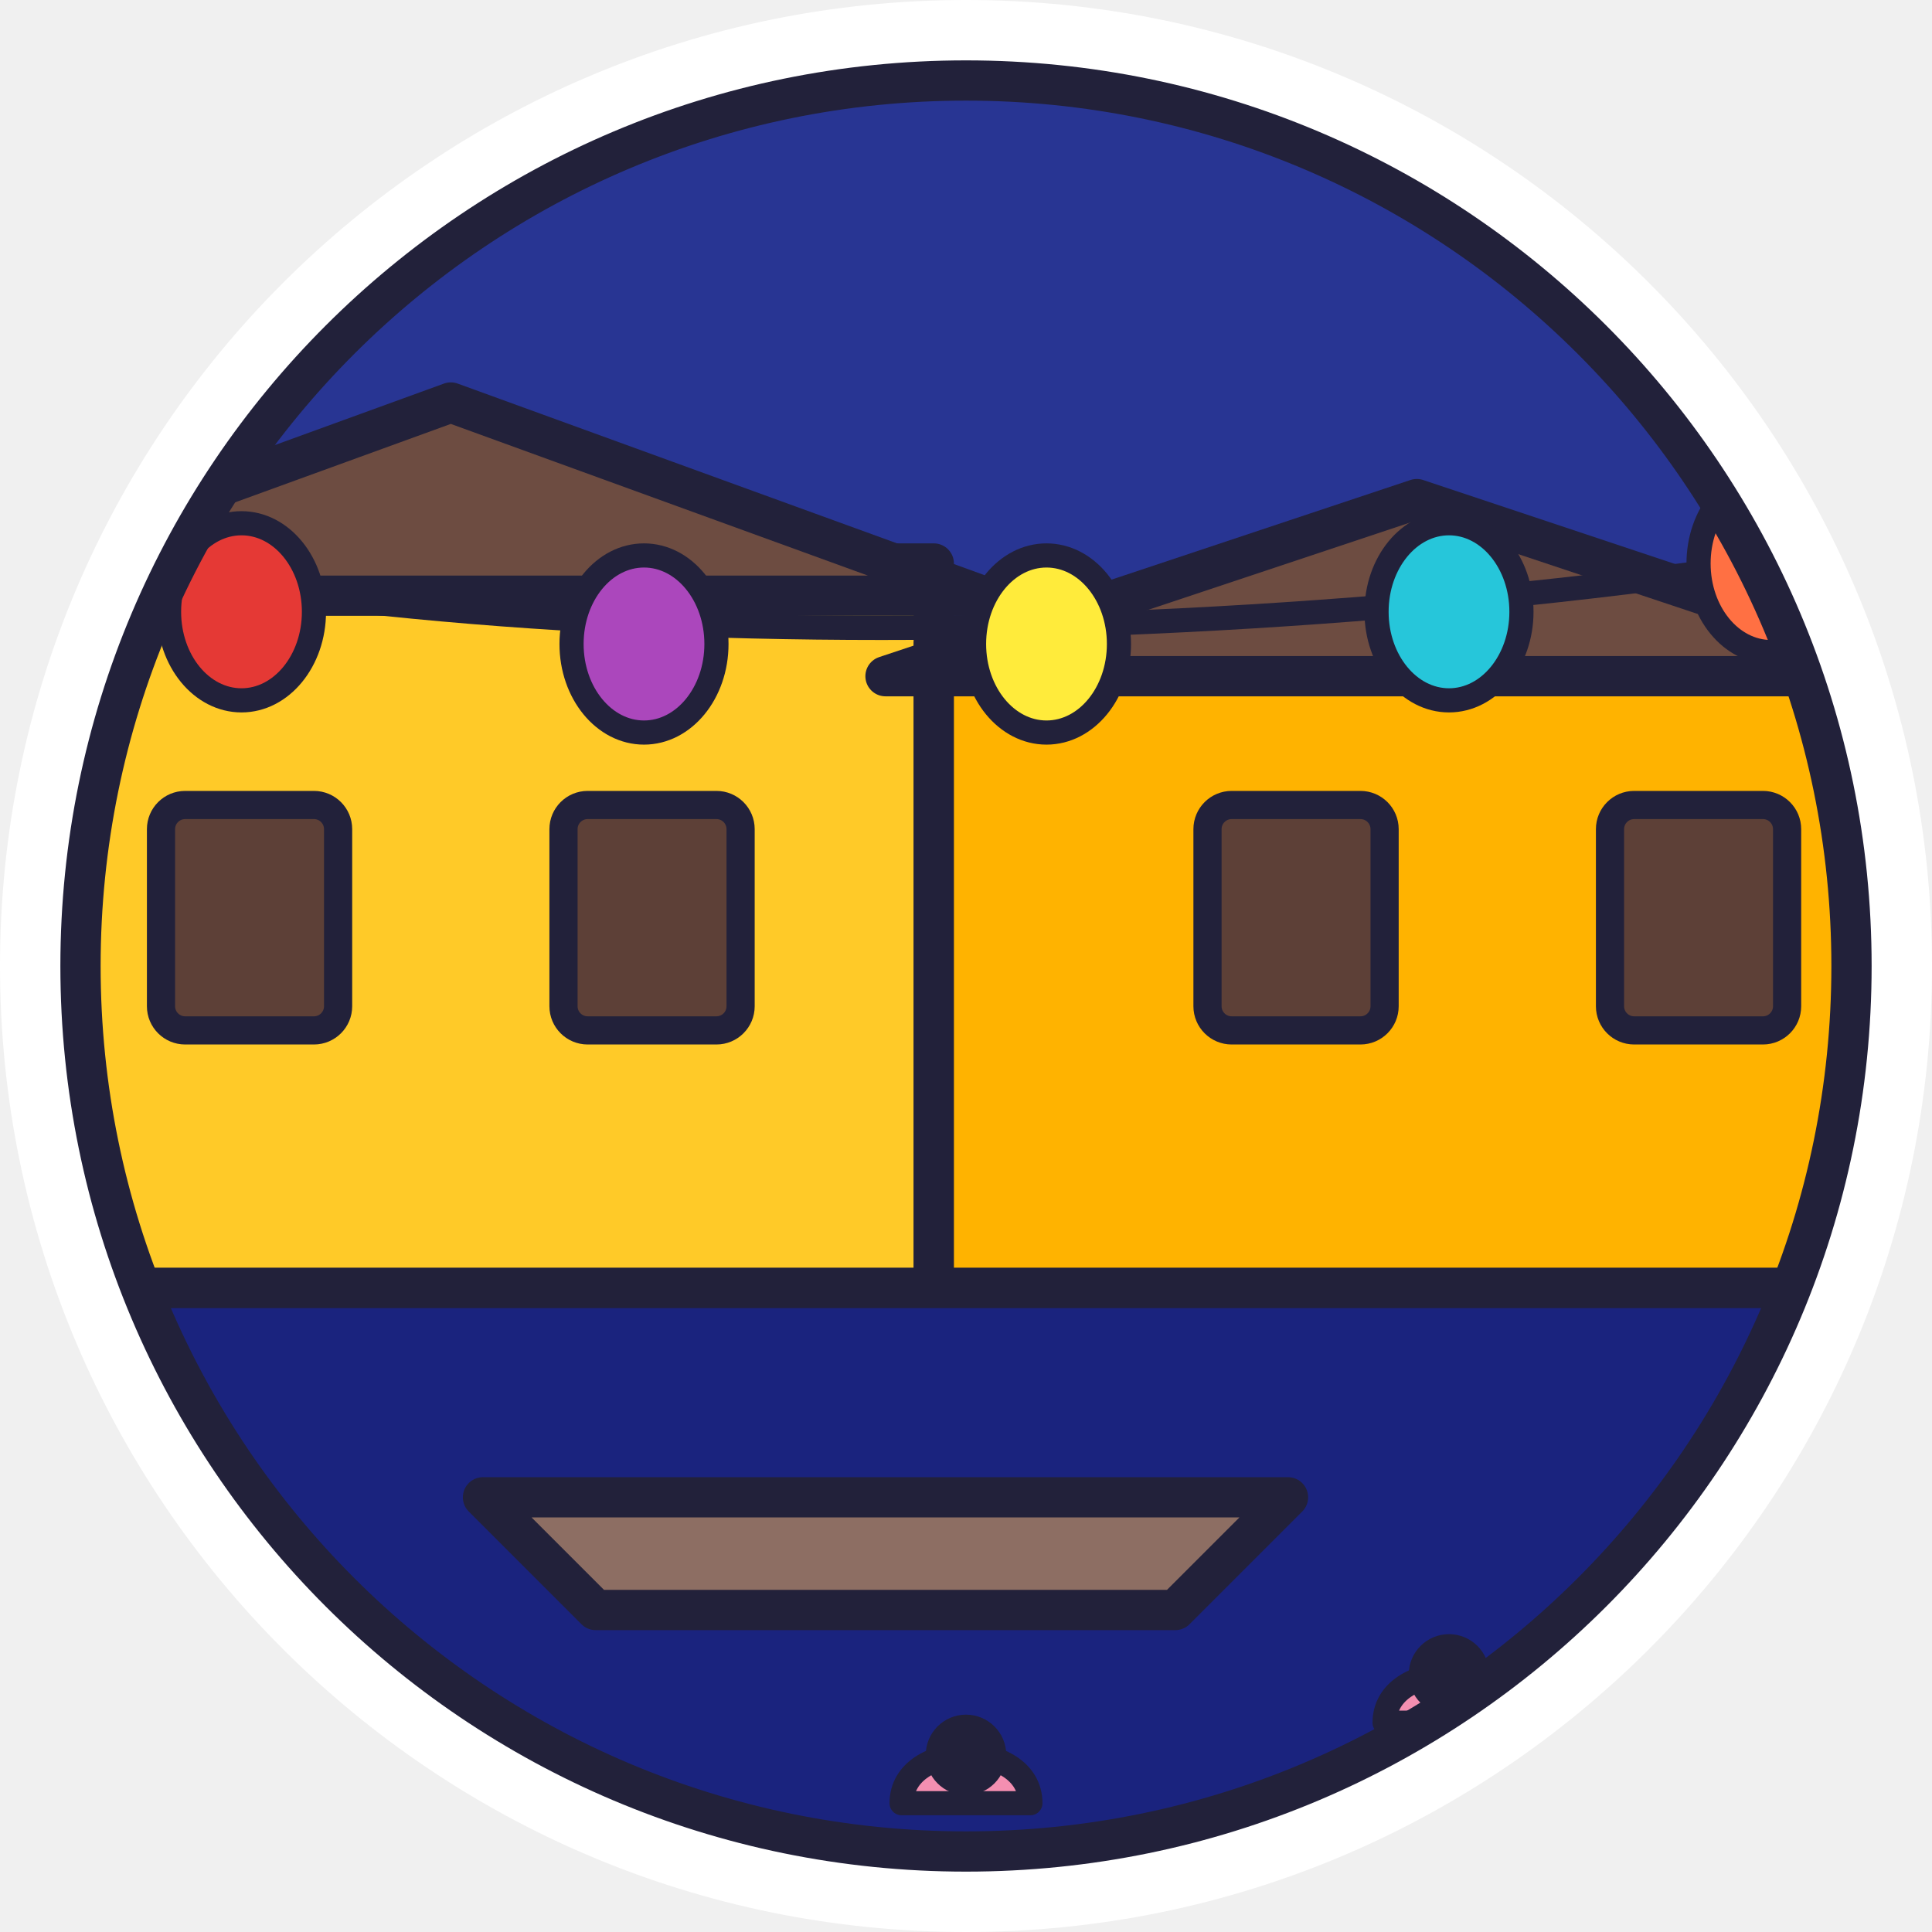
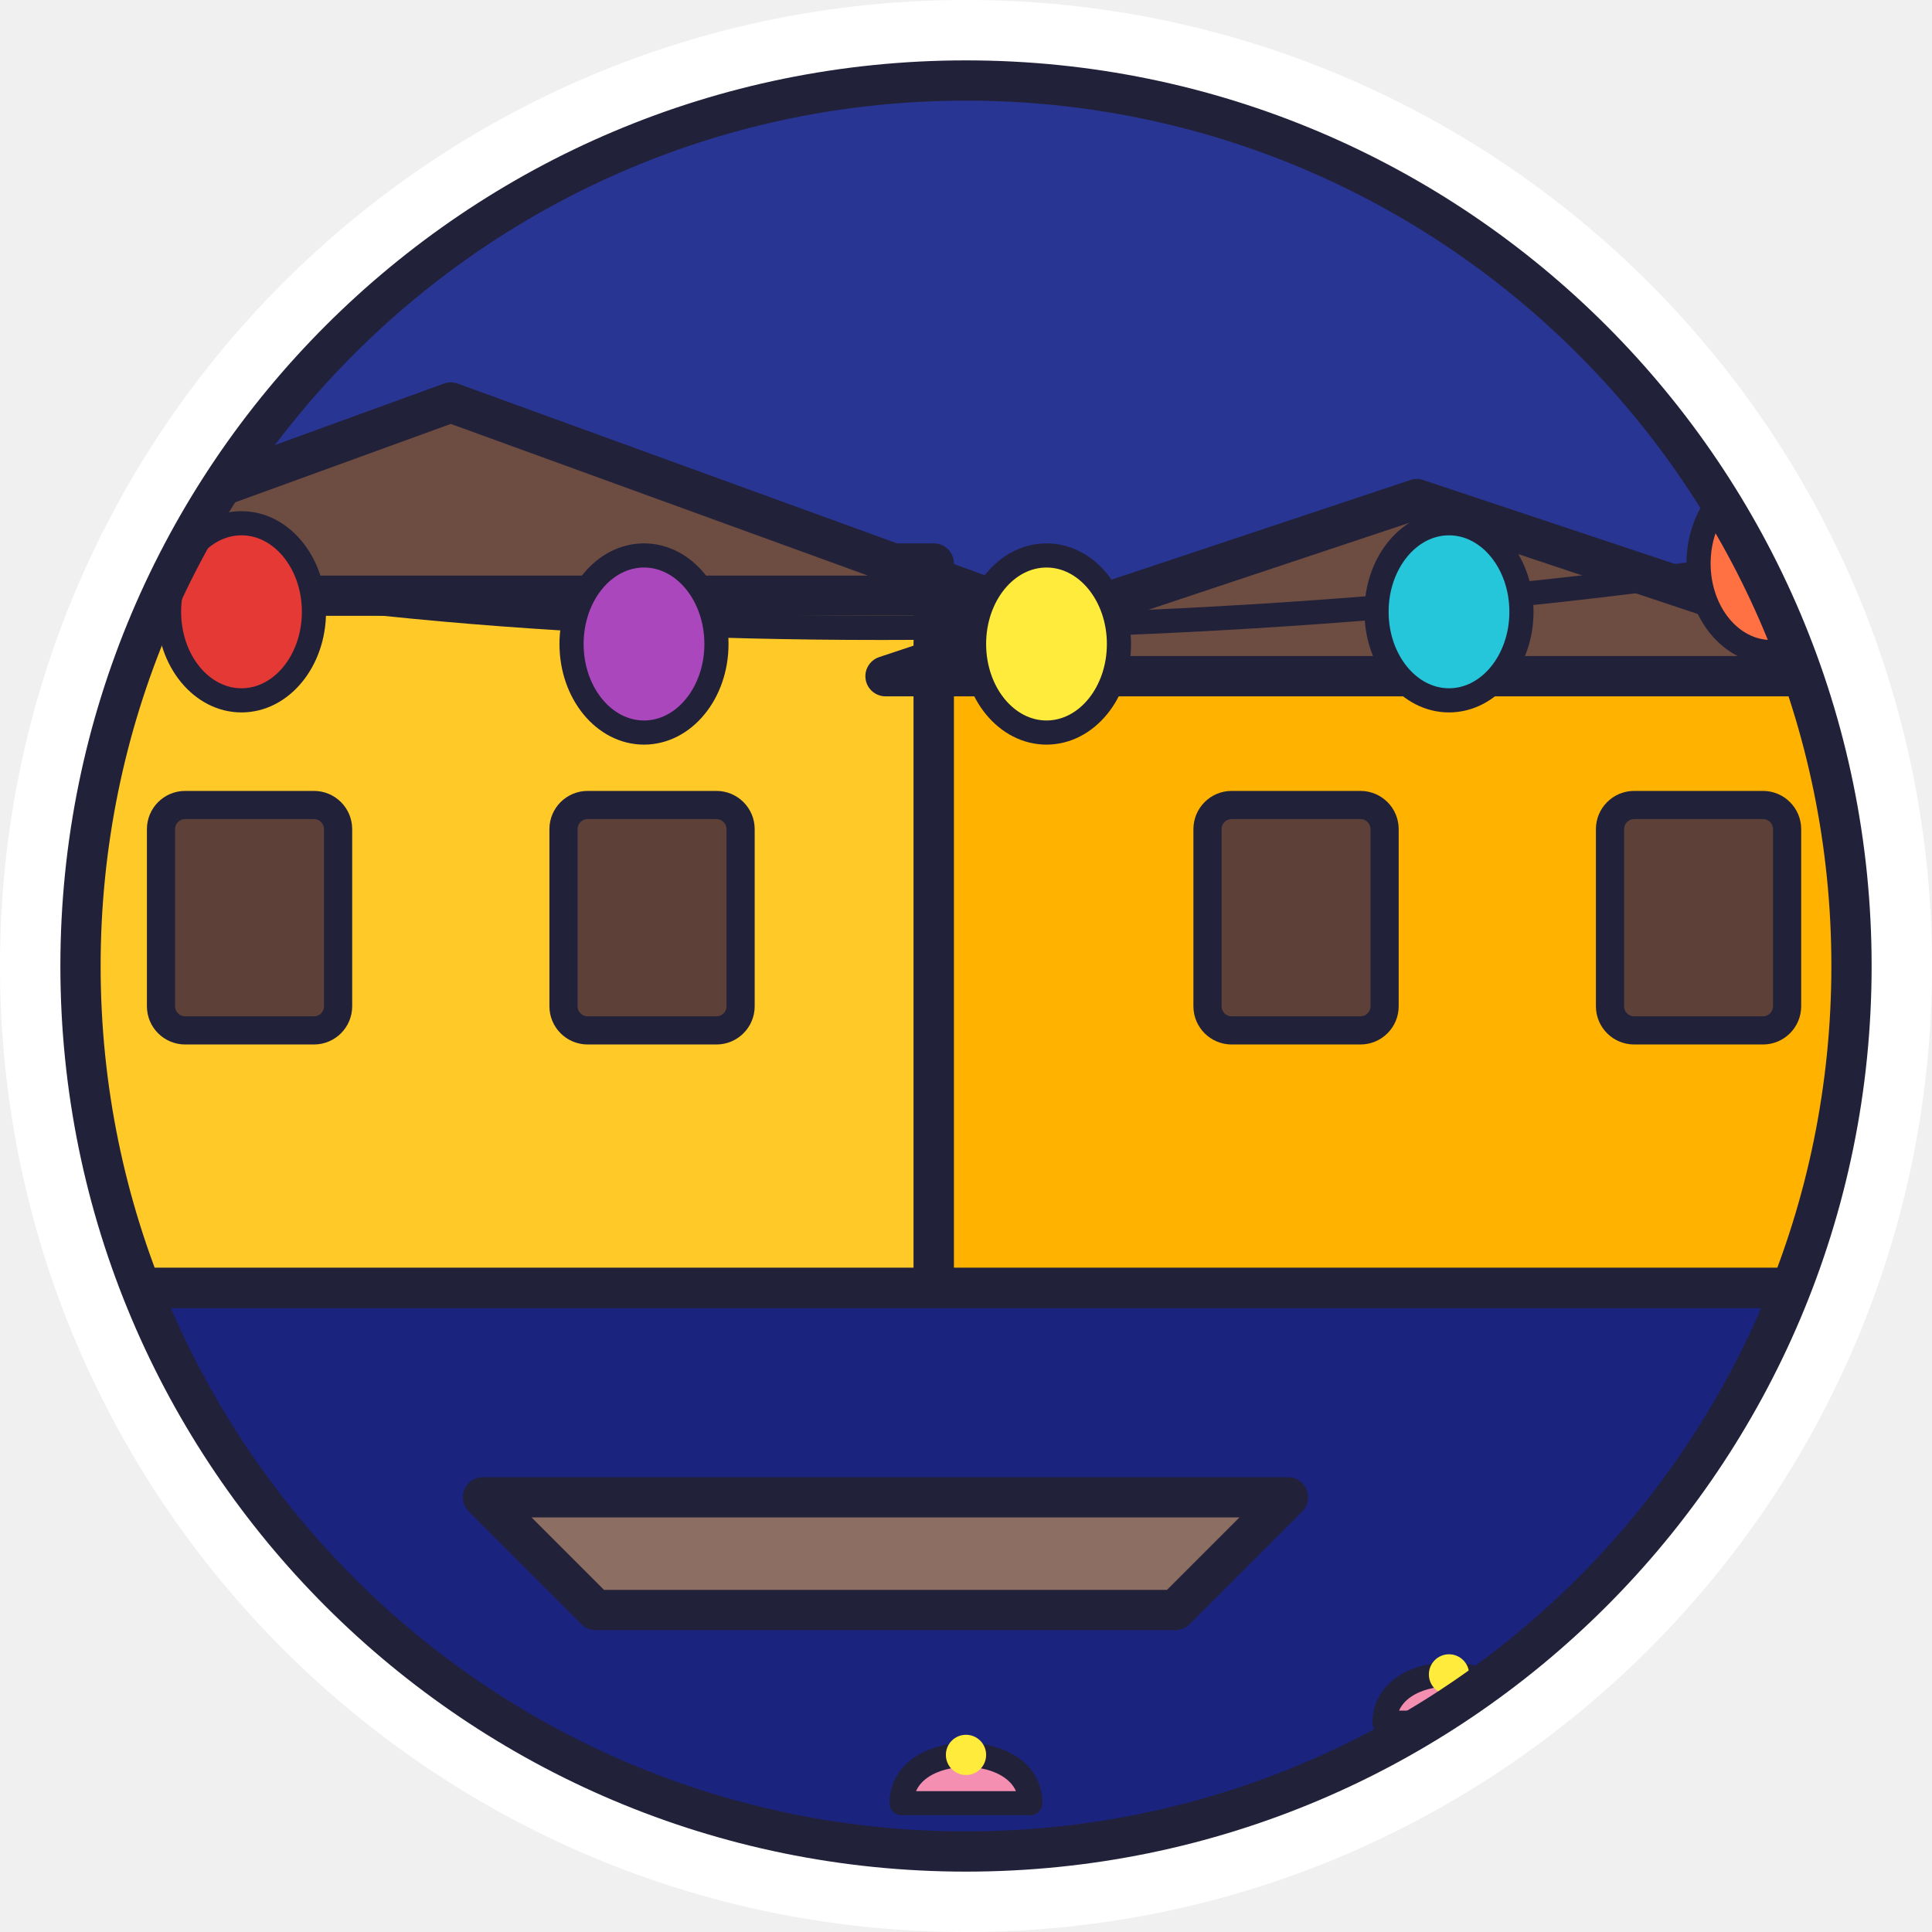
<svg xmlns="http://www.w3.org/2000/svg" viewBox="0 0 240 240" aria-hidden="true">
  <defs>
    <clipPath id="vdn-d1">
      <circle cx="120" cy="120" r="110" />
    </clipPath>
  </defs>
  <circle cx="120" cy="120" r="120" fill="#fff" />
  <circle cx="120" cy="120" r="110" fill="#283593" />
  <g clip-path="url(#vdn-d1)">
    <g stroke="#22213A" stroke-width="5" stroke-linejoin="round" stroke-linecap="round">
      <rect x="-4" y="70" width="120" height="90" fill="#FFCA28" />
      <rect x="116" y="80" width="128" height="80" fill="#FFB300" />
      <path d="M-10 74l66-24 66 24zM110 84l66-22 66 22z" fill="#6D4C41" />
      <rect x="20" y="100" width="22" height="28" rx="3" fill="#5D4037" stroke-width="3.5" />
      <rect x="70" y="100" width="22" height="28" rx="3" fill="#5D4037" stroke-width="3.5" />
      <rect x="150" y="100" width="22" height="28" rx="3" fill="#5D4037" stroke-width="3.5" />
      <rect x="200" y="100" width="22" height="28" rx="3" fill="#5D4037" stroke-width="3.5" />
      <path d="M-4 66c60 16 160 16 248 0" fill="none" stroke="#22213A" stroke-width="3" />
      <ellipse cx="30" cy="76" rx="9" ry="11" fill="#E53935" stroke-width="3" />
      <ellipse cx="80" cy="80" rx="9" ry="11" fill="#AB47BC" stroke-width="3" />
      <ellipse cx="130" cy="80" rx="9" ry="11" fill="#FFEB3B" stroke-width="3" />
      <ellipse cx="180" cy="76" rx="9" ry="11" fill="#26C6DA" stroke-width="3" />
      <ellipse cx="220" cy="70" rx="9" ry="11" fill="#FF7043" stroke-width="3" />
      <path d="M-4 160h248v90H-4z" fill="#1A237E" />
      <path d="M60 186h100l-14 14H74z" fill="#8D6E63" />
      <path d="M32 210c0-8 16-8 16 0z" fill="#F48FB1" stroke-width="3" />
-       <circle cx="40" cy="204" r="2.5" fill="#FFEB3B" />
+       <circle cx="40" cy="204" r="2.5" fill="#FFEB3B" stroke="none" />
      <path d="M172 214c0-8 16-8 16 0z" fill="#F48FB1" stroke-width="3" />
-       <circle cx="180" cy="208" r="2.5" fill="#FFEB3B" />
+       <circle cx="180" cy="208" r="2.5" fill="#FFEB3B" stroke="none" />
      <path d="M112 224c0-8 16-8 16 0z" fill="#F48FB1" stroke-width="3" />
-       <circle cx="120" cy="218" r="2.5" fill="#FFEB3B" />
+       <circle cx="120" cy="218" r="2.5" fill="#FFEB3B" stroke="none" />
    </g>
  </g>
  <circle cx="120" cy="120" r="110" fill="none" stroke="#22213A" stroke-width="5" />
</svg>
